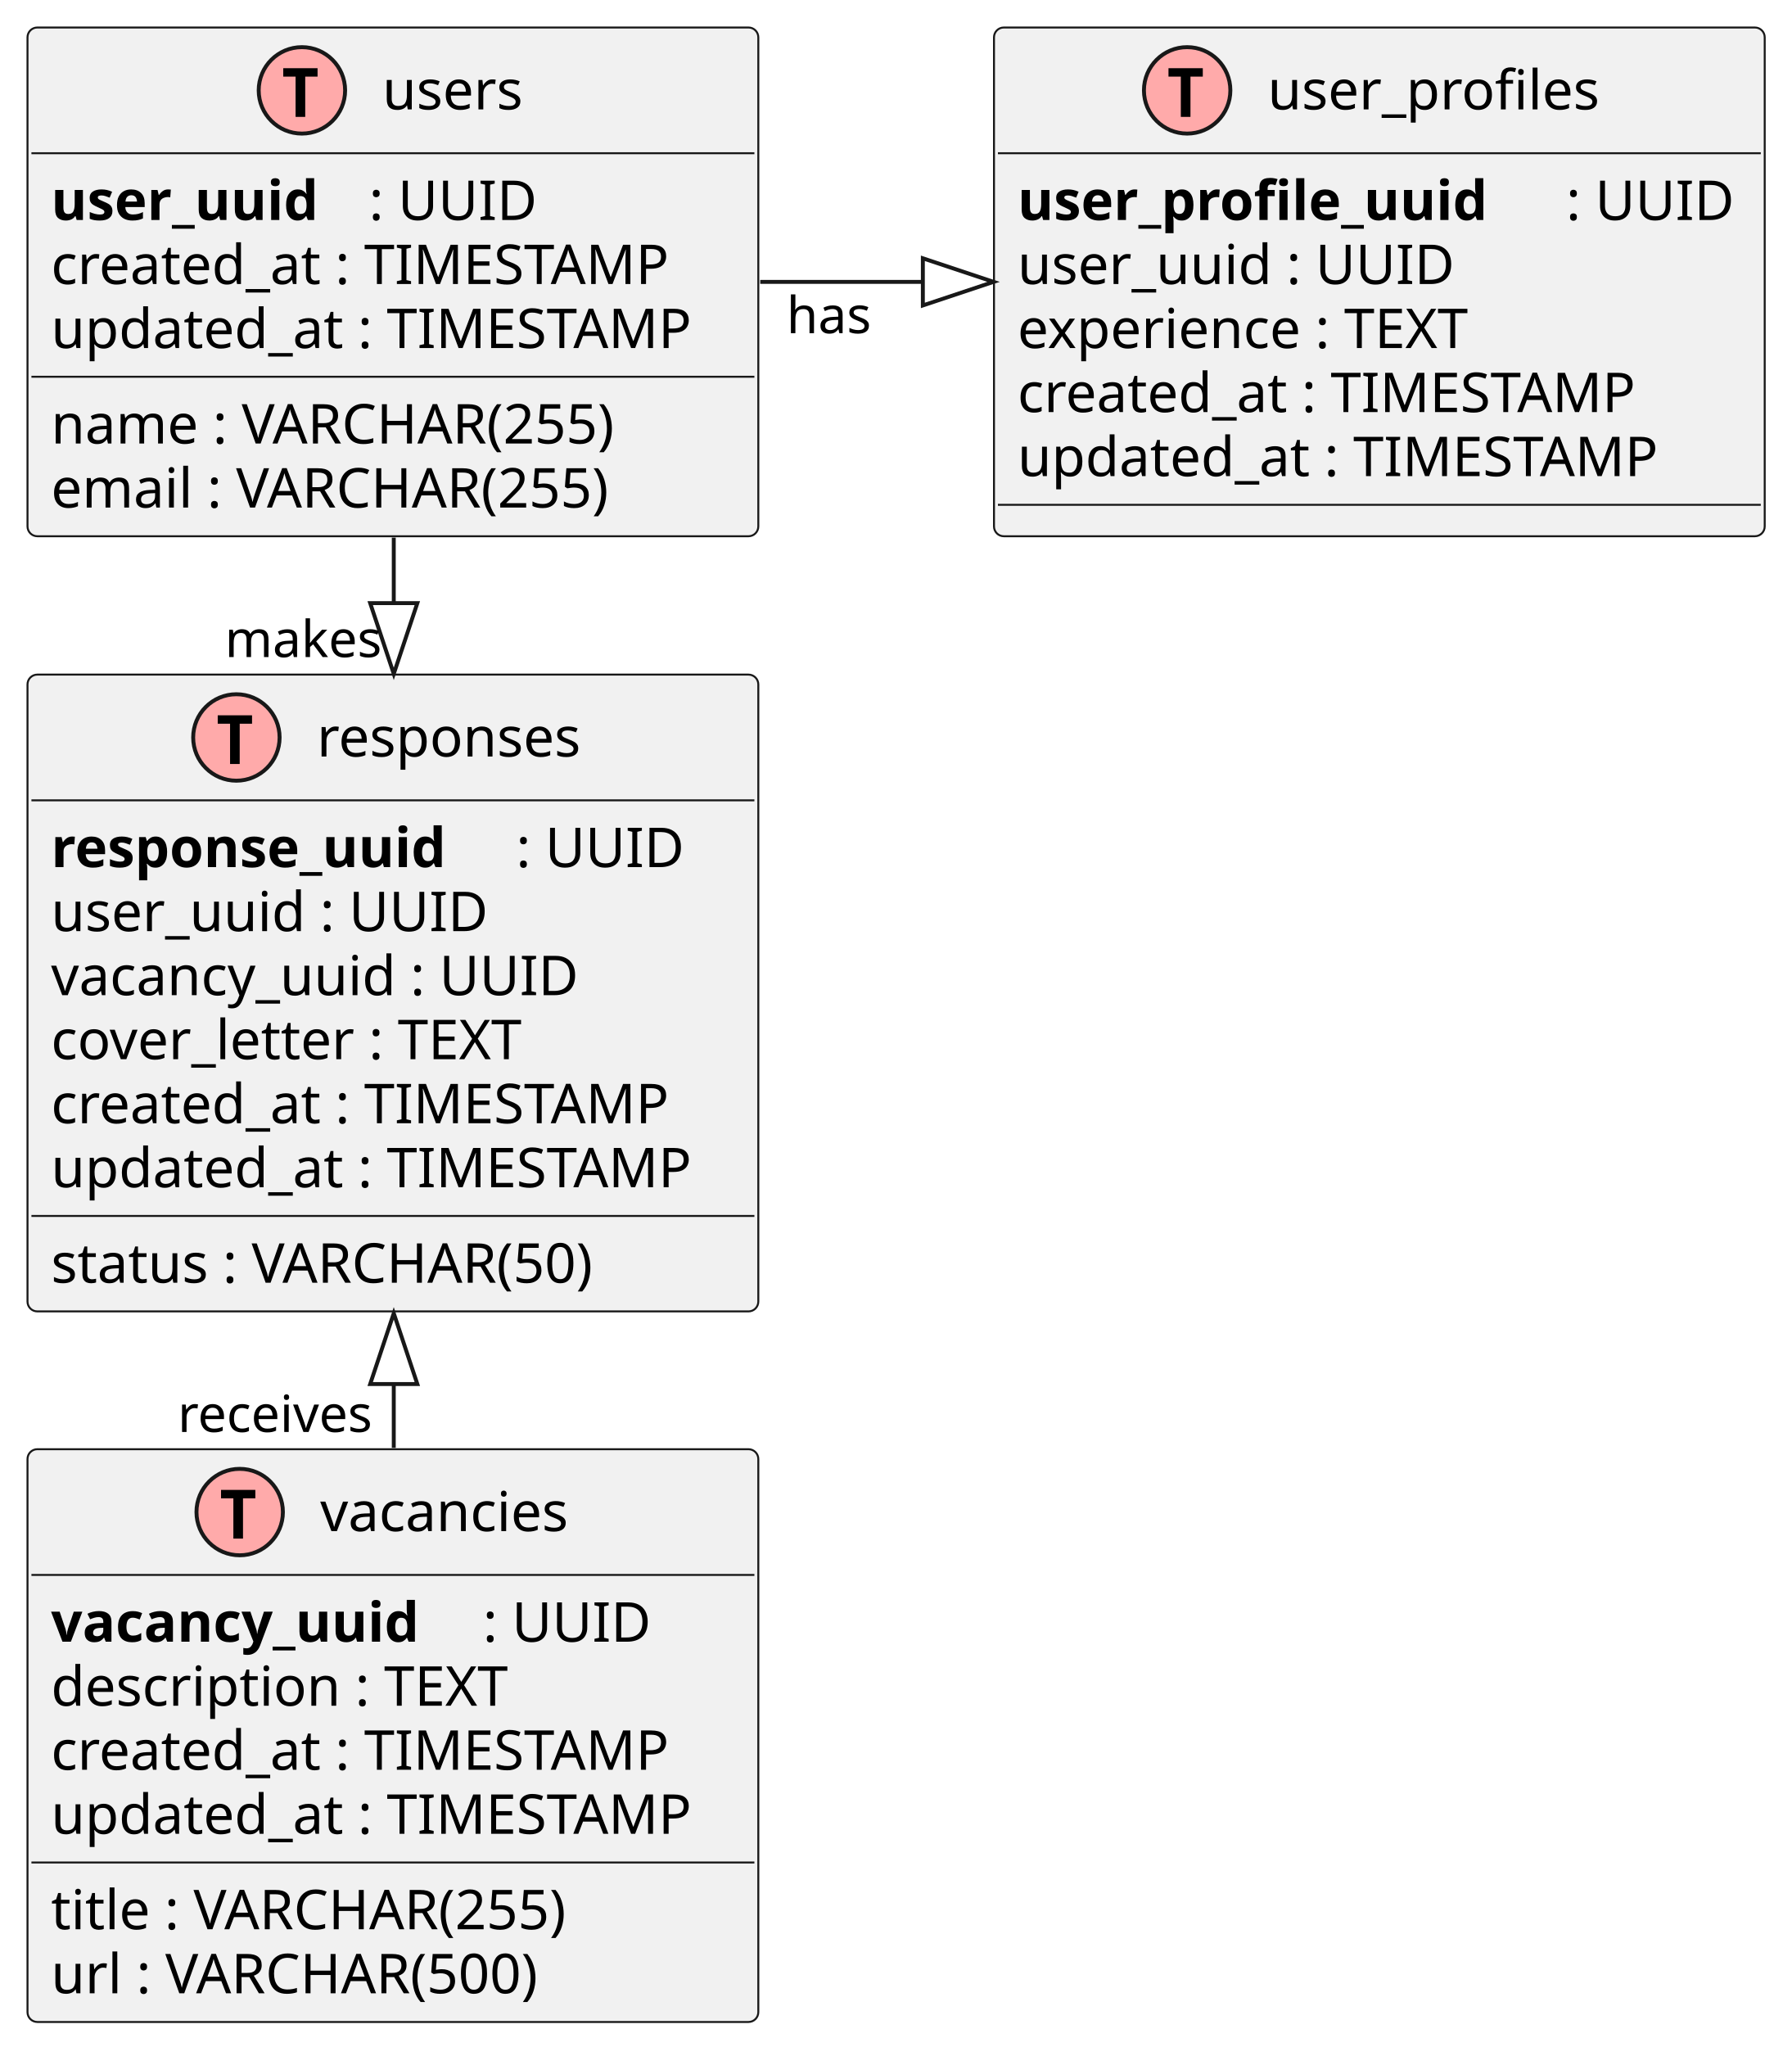
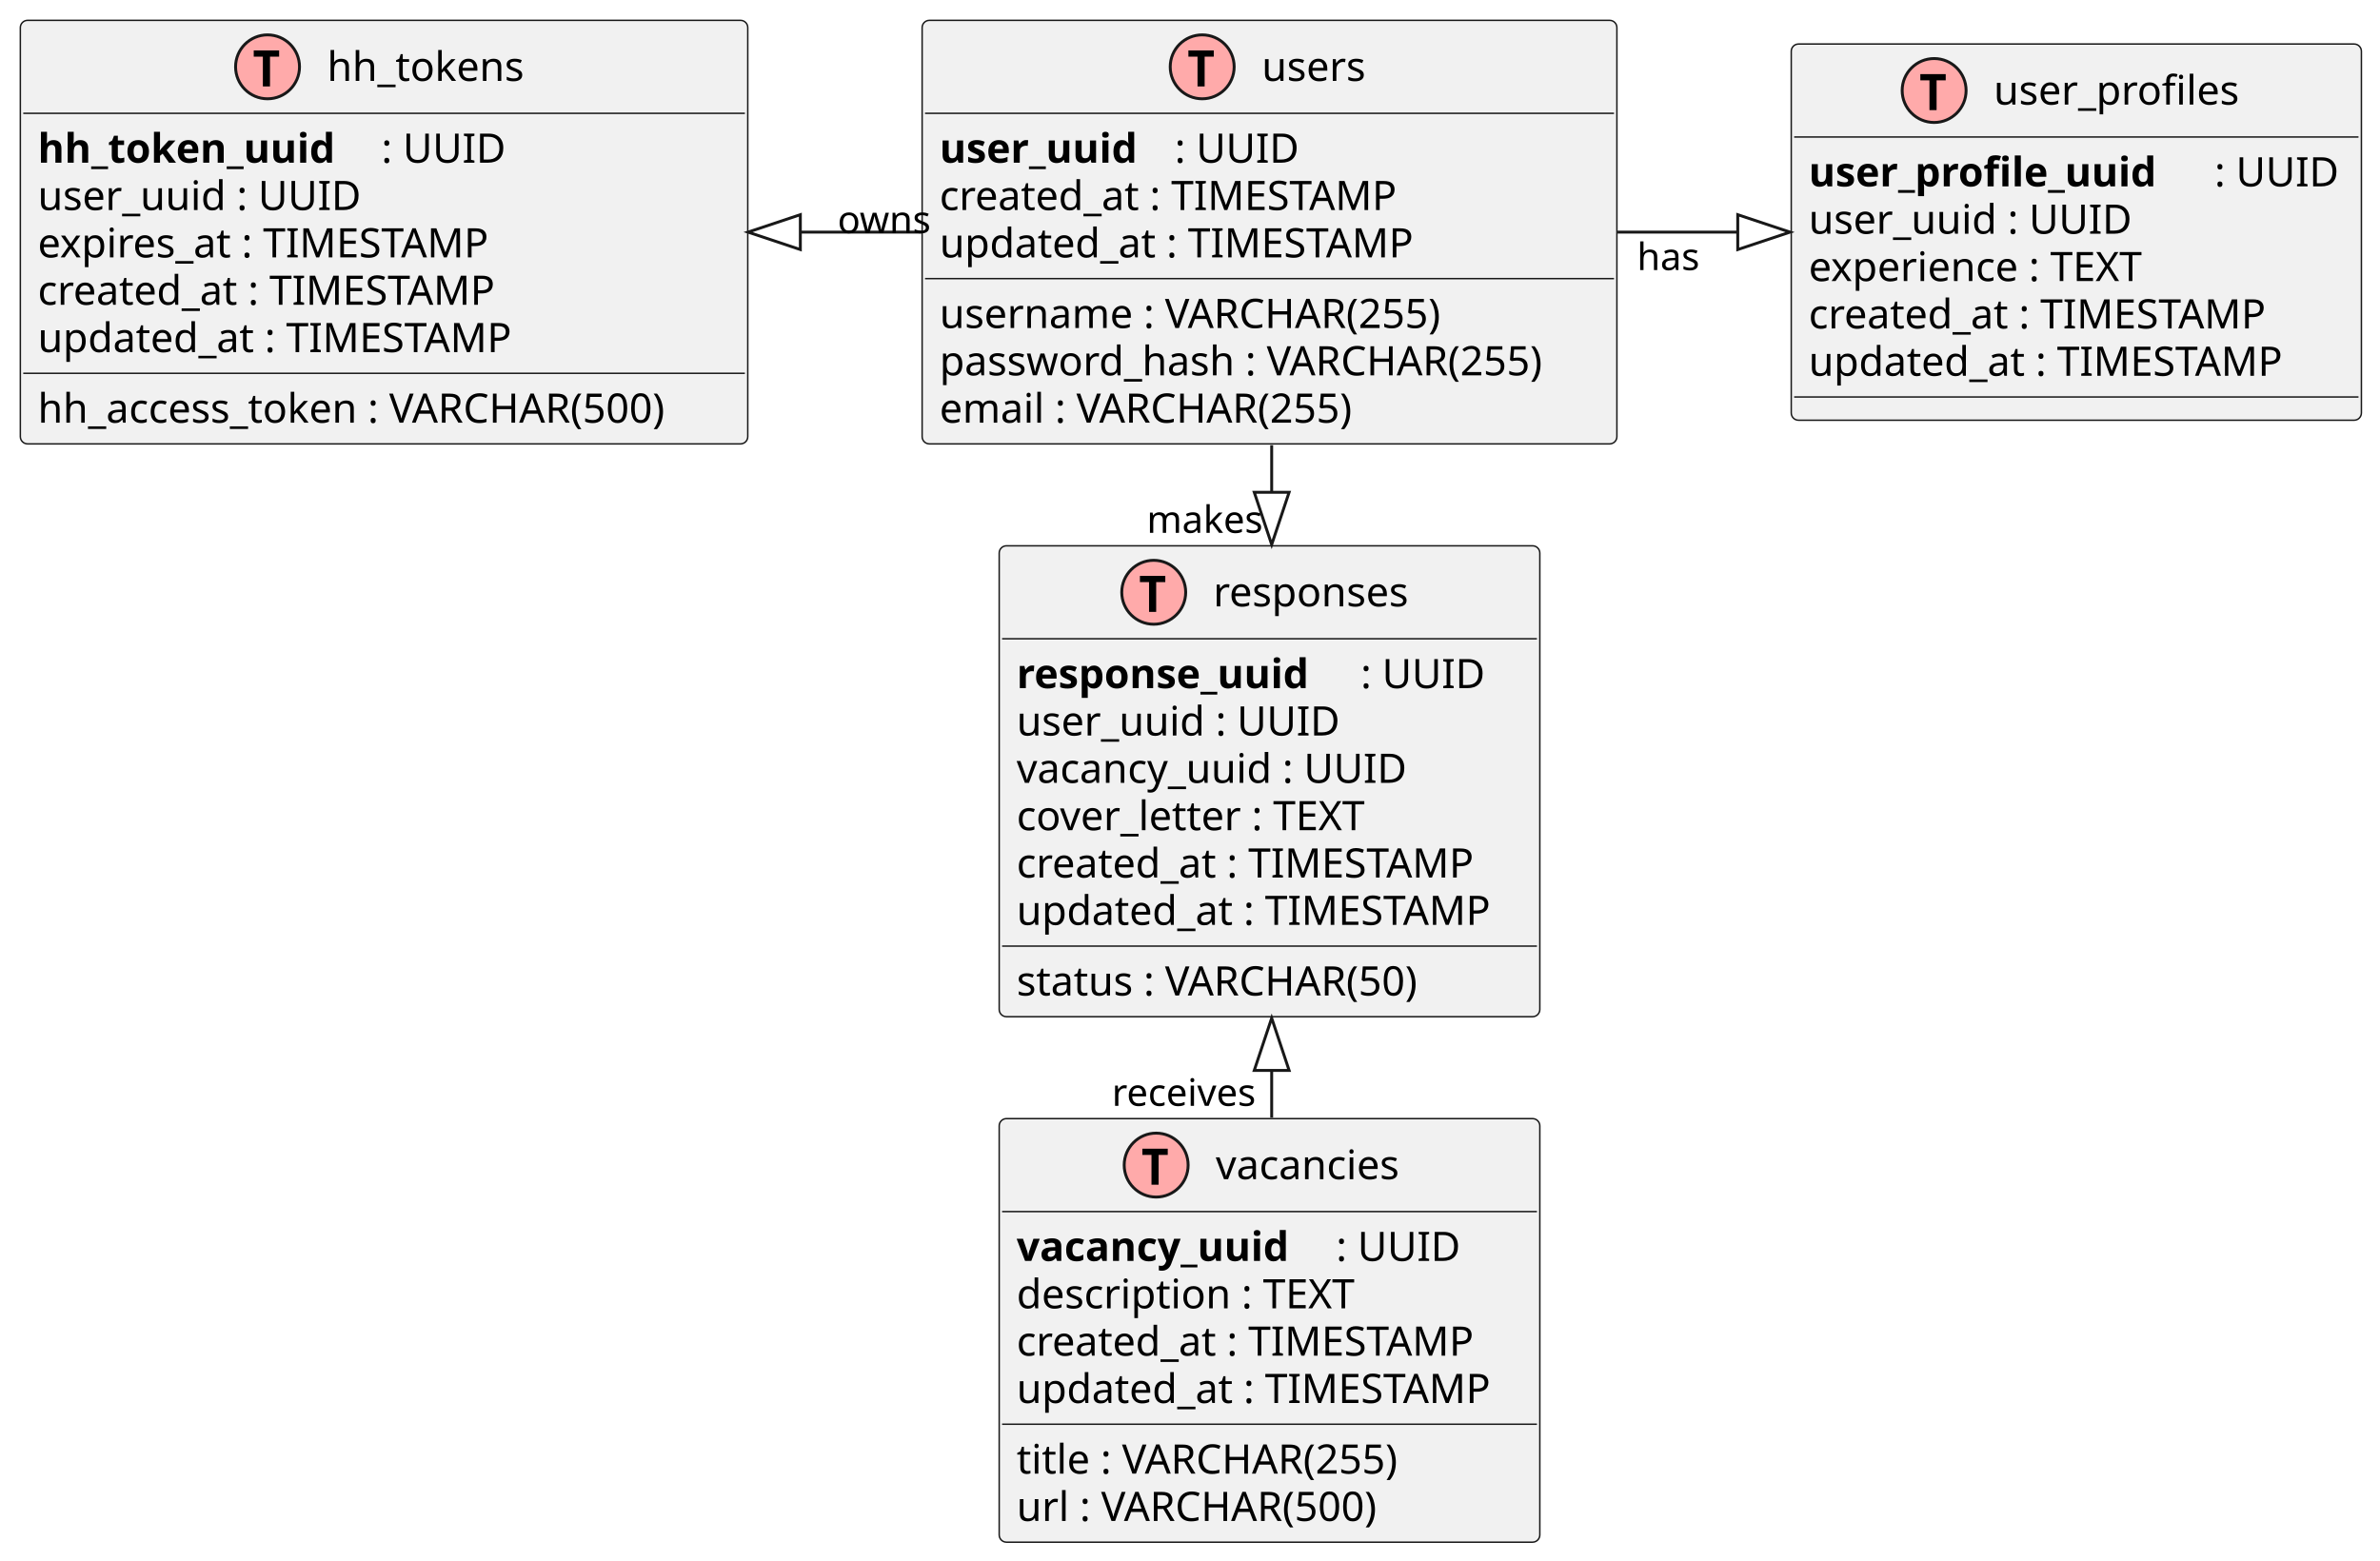
- <svg xmlns="http://www.w3.org/2000/svg" contentStyleType="text/css" data-diagram-type="CLASS" height="521px" preserveAspectRatio="none" style="width:456px;height:521px;background:#FFFFFF;" version="1.1" viewBox="0 0 456 521" width="456px" zoomAndPan="magnify">
+ <svg xmlns="http://www.w3.org/2000/svg" contentStyleType="text/css" data-diagram-type="CLASS" height="537px" preserveAspectRatio="none" style="width:819px;height:537px;background:#FFFFFF;" version="1.1" viewBox="0 0 819 537" width="819px" zoomAndPan="magnify">
  <defs />
  <g>
    <g class="entity" data-entity="users" data-source-line="12" data-uid="ent0002" id="entity_users">
-       <rect fill="#F1F1F1" height="129.484" rx="2.5" ry="2.5" style="stroke:#181818;stroke-width:0.5;" width="186.043" x="7" y="7" />
-       <ellipse cx="76.856" cy="23" fill="#FFAAAA" rx="11" ry="11" style="stroke:#181818;stroke-width:1;" />
-       <path d="M77.7,29.75 L75.247,29.75 L75.247,19.5 L72.106,19.5 L72.106,17.359 L80.841,17.359 L80.841,19.5 L77.7,19.5 L77.7,29.75 Z " fill="#000000" />
-       <text fill="#000000" font-family="sans-serif" font-size="14" lengthAdjust="spacing" textLength="37.83" x="97.356" y="27.847">users</text>
-       <line style="stroke:#181818;stroke-width:0.5;" x1="8" x2="192.043" y1="39" y2="39" />
-       <text fill="#000000" font-family="sans-serif" font-size="14" font-weight="bold" lengthAdjust="spacing" textLength="76.453" x="13" y="55.995">user_uuid</text>
-       <text fill="#000000" font-family="sans-serif" font-size="14" lengthAdjust="spacing" textLength="44.57" x="93.903" y="55.995">: UUID</text>
-       <text fill="#000000" font-family="sans-serif" font-size="14" lengthAdjust="spacing" textLength="169.463" x="13" y="72.292">created_at : TIMESTAMP</text>
-       <text fill="#000000" font-family="sans-serif" font-size="14" lengthAdjust="spacing" textLength="174.043" x="13" y="88.589">updated_at : TIMESTAMP</text>
-       <line style="stroke:#181818;stroke-width:0.5;" x1="8" x2="192.043" y1="95.891" y2="95.891" />
-       <text fill="#000000" font-family="sans-serif" font-size="14" lengthAdjust="spacing" textLength="159.455" x="13" y="112.886">name : VARCHAR(255)</text>
-       <text fill="#000000" font-family="sans-serif" font-size="14" lengthAdjust="spacing" textLength="158.361" x="13" y="129.183">email : VARCHAR(255)</text>
+       <rect fill="#F1F1F1" height="145.781" rx="2.5" ry="2.5" style="stroke:#181818;stroke-width:0.5;" width="239.083" x="317.32" y="7" />
+       <ellipse cx="413.697" cy="23" fill="#FFAAAA" rx="11" ry="11" style="stroke:#181818;stroke-width:1;" />
+       <path d="M414.54,29.75 L412.087,29.75 L412.087,19.5 L408.947,19.5 L408.947,17.359 L417.681,17.359 L417.681,19.5 L414.54,19.5 L414.54,29.75 Z " fill="#000000" />
+       <text fill="#000000" font-family="sans-serif" font-size="14" lengthAdjust="spacing" textLength="37.83" x="434.197" y="27.847">users</text>
+       <line style="stroke:#181818;stroke-width:0.5;" x1="318.32" x2="555.403" y1="39" y2="39" />
+       <text fill="#000000" font-family="sans-serif" font-size="14" font-weight="bold" lengthAdjust="spacing" textLength="76.453" x="323.32" y="55.995">user_uuid</text>
+       <text fill="#000000" font-family="sans-serif" font-size="14" lengthAdjust="spacing" textLength="44.57" x="404.223" y="55.995">: UUID</text>
+       <text fill="#000000" font-family="sans-serif" font-size="14" lengthAdjust="spacing" textLength="169.463" x="323.32" y="72.292">created_at : TIMESTAMP</text>
+       <text fill="#000000" font-family="sans-serif" font-size="14" lengthAdjust="spacing" textLength="174.043" x="323.32" y="88.589">updated_at : TIMESTAMP</text>
+       <line style="stroke:#181818;stroke-width:0.5;" x1="318.32" x2="555.403" y1="95.891" y2="95.891" />
+       <text fill="#000000" font-family="sans-serif" font-size="14" lengthAdjust="spacing" textLength="189.991" x="323.32" y="112.886">username : VARCHAR(255)</text>
+       <text fill="#000000" font-family="sans-serif" font-size="14" lengthAdjust="spacing" textLength="227.083" x="323.32" y="129.183">password_hash : VARCHAR(255)</text>
+       <text fill="#000000" font-family="sans-serif" font-size="14" lengthAdjust="spacing" textLength="158.361" x="323.32" y="145.48">email : VARCHAR(255)</text>
    </g>
-     <g class="entity" data-entity="vacancies" data-source-line="20" data-uid="ent0003" id="entity_vacancies">
-       <rect fill="#F1F1F1" height="145.781" rx="2.5" ry="2.5" style="stroke:#181818;stroke-width:0.5;" width="186.043" x="7" y="368.85" />
-       <ellipse cx="61.018" cy="384.85" fill="#FFAAAA" rx="11" ry="11" style="stroke:#181818;stroke-width:1;" />
-       <path d="M61.861,391.6 L59.408,391.6 L59.408,381.35 L56.268,381.35 L56.268,379.209 L65.002,379.209 L65.002,381.35 L61.861,381.35 L61.861,391.6 Z " fill="#000000" />
-       <text fill="#000000" font-family="sans-serif" font-size="14" lengthAdjust="spacing" textLength="69.508" x="81.518" y="389.697">vacancies</text>
-       <line style="stroke:#181818;stroke-width:0.5;" x1="8" x2="192.043" y1="400.85" y2="400.85" />
-       <text fill="#000000" font-family="sans-serif" font-size="14" font-weight="bold" lengthAdjust="spacing" textLength="105.465" x="13" y="417.845">vacancy_uuid</text>
-       <text fill="#000000" font-family="sans-serif" font-size="14" lengthAdjust="spacing" textLength="44.57" x="122.915" y="417.845">: UUID</text>
-       <text fill="#000000" font-family="sans-serif" font-size="14" lengthAdjust="spacing" textLength="126.998" x="13" y="434.142">description : TEXT</text>
-       <text fill="#000000" font-family="sans-serif" font-size="14" lengthAdjust="spacing" textLength="169.463" x="13" y="450.439">created_at : TIMESTAMP</text>
-       <text fill="#000000" font-family="sans-serif" font-size="14" lengthAdjust="spacing" textLength="174.043" x="13" y="466.736">updated_at : TIMESTAMP</text>
-       <line style="stroke:#181818;stroke-width:0.5;" x1="8" x2="192.043" y1="474.038" y2="474.038" />
-       <text fill="#000000" font-family="sans-serif" font-size="14" lengthAdjust="spacing" textLength="147.123" x="13" y="491.033">title : VARCHAR(255)</text>
-       <text fill="#000000" font-family="sans-serif" font-size="14" lengthAdjust="spacing" textLength="138.27" x="13" y="507.329">url : VARCHAR(500)</text>
+     <g class="entity" data-entity="vacancies" data-source-line="21" data-uid="ent0003" id="entity_vacancies">
+       <rect fill="#F1F1F1" height="145.781" rx="2.5" ry="2.5" style="stroke:#181818;stroke-width:0.5;" width="186.043" x="343.84" y="385" />
+       <ellipse cx="397.858" cy="401" fill="#FFAAAA" rx="11" ry="11" style="stroke:#181818;stroke-width:1;" />
+       <path d="M398.701,407.75 L396.248,407.75 L396.248,397.5 L393.108,397.5 L393.108,395.359 L401.842,395.359 L401.842,397.5 L398.701,397.5 L398.701,407.75 Z " fill="#000000" />
+       <text fill="#000000" font-family="sans-serif" font-size="14" lengthAdjust="spacing" textLength="69.508" x="418.358" y="405.847">vacancies</text>
+       <line style="stroke:#181818;stroke-width:0.5;" x1="344.84" x2="528.883" y1="417" y2="417" />
+       <text fill="#000000" font-family="sans-serif" font-size="14" font-weight="bold" lengthAdjust="spacing" textLength="105.465" x="349.84" y="433.995">vacancy_uuid</text>
+       <text fill="#000000" font-family="sans-serif" font-size="14" lengthAdjust="spacing" textLength="44.57" x="459.755" y="433.995">: UUID</text>
+       <text fill="#000000" font-family="sans-serif" font-size="14" lengthAdjust="spacing" textLength="126.998" x="349.84" y="450.292">description : TEXT</text>
+       <text fill="#000000" font-family="sans-serif" font-size="14" lengthAdjust="spacing" textLength="169.463" x="349.84" y="466.589">created_at : TIMESTAMP</text>
+       <text fill="#000000" font-family="sans-serif" font-size="14" lengthAdjust="spacing" textLength="174.043" x="349.84" y="482.886">updated_at : TIMESTAMP</text>
+       <line style="stroke:#181818;stroke-width:0.5;" x1="344.84" x2="528.883" y1="490.188" y2="490.188" />
+       <text fill="#000000" font-family="sans-serif" font-size="14" lengthAdjust="spacing" textLength="147.123" x="349.84" y="507.183">title : VARCHAR(255)</text>
+       <text fill="#000000" font-family="sans-serif" font-size="14" lengthAdjust="spacing" textLength="138.27" x="349.84" y="523.48">url : VARCHAR(500)</text>
    </g>
-     <g class="entity" data-entity="user_profiles" data-source-line="30" data-uid="ent0004" id="entity_user_profiles">
-       <rect fill="#F1F1F1" height="129.484" rx="2.5" ry="2.5" style="stroke:#181818;stroke-width:0.5;" width="196.201" x="253.04" y="7" />
-       <ellipse cx="302.211" cy="23" fill="#FFAAAA" rx="11" ry="11" style="stroke:#181818;stroke-width:1;" />
-       <path d="M303.055,29.75 L300.601,29.75 L300.601,19.5 L297.461,19.5 L297.461,17.359 L306.195,17.359 L306.195,19.5 L303.055,19.5 L303.055,29.75 Z " fill="#000000" />
-       <text fill="#000000" font-family="sans-serif" font-size="14" lengthAdjust="spacing" textLength="89.359" x="322.711" y="27.847">user_profiles</text>
-       <line style="stroke:#181818;stroke-width:0.5;" x1="254.04" x2="448.241" y1="39" y2="39" />
-       <text fill="#000000" font-family="sans-serif" font-size="14" font-weight="bold" lengthAdjust="spacing" textLength="135.181" x="259.04" y="55.995">user_profile_uuid</text>
-       <text fill="#000000" font-family="sans-serif" font-size="14" lengthAdjust="spacing" textLength="44.57" x="398.671" y="55.995">: UUID</text>
-       <text fill="#000000" font-family="sans-serif" font-size="14" lengthAdjust="spacing" textLength="117.079" x="259.04" y="72.292">user_uuid : UUID</text>
-       <text fill="#000000" font-family="sans-serif" font-size="14" lengthAdjust="spacing" textLength="126.998" x="259.04" y="88.589">experience : TEXT</text>
-       <text fill="#000000" font-family="sans-serif" font-size="14" lengthAdjust="spacing" textLength="169.463" x="259.04" y="104.886">created_at : TIMESTAMP</text>
-       <text fill="#000000" font-family="sans-serif" font-size="14" lengthAdjust="spacing" textLength="174.043" x="259.04" y="121.183">updated_at : TIMESTAMP</text>
-       <line style="stroke:#181818;stroke-width:0.5;" x1="254.04" x2="448.241" y1="128.484" y2="128.484" />
+     <g class="entity" data-entity="user_profiles" data-source-line="31" data-uid="ent0004" id="entity_user_profiles">
+       <rect fill="#F1F1F1" height="129.484" rx="2.5" ry="2.5" style="stroke:#181818;stroke-width:0.5;" width="196.201" x="616.4" y="15.15" />
+       <ellipse cx="665.571" cy="31.15" fill="#FFAAAA" rx="11" ry="11" style="stroke:#181818;stroke-width:1;" />
+       <path d="M666.415,37.9 L663.962,37.9 L663.962,27.65 L660.821,27.65 L660.821,25.509 L669.555,25.509 L669.555,27.65 L666.415,27.65 L666.415,37.9 Z " fill="#000000" />
+       <text fill="#000000" font-family="sans-serif" font-size="14" lengthAdjust="spacing" textLength="89.359" x="686.071" y="35.997">user_profiles</text>
+       <line style="stroke:#181818;stroke-width:0.5;" x1="617.4" x2="811.601" y1="47.15" y2="47.15" />
+       <text fill="#000000" font-family="sans-serif" font-size="14" font-weight="bold" lengthAdjust="spacing" textLength="135.181" x="622.4" y="64.145">user_profile_uuid</text>
+       <text fill="#000000" font-family="sans-serif" font-size="14" lengthAdjust="spacing" textLength="44.57" x="762.031" y="64.145">: UUID</text>
+       <text fill="#000000" font-family="sans-serif" font-size="14" lengthAdjust="spacing" textLength="117.079" x="622.4" y="80.442">user_uuid : UUID</text>
+       <text fill="#000000" font-family="sans-serif" font-size="14" lengthAdjust="spacing" textLength="126.998" x="622.4" y="96.739">experience : TEXT</text>
+       <text fill="#000000" font-family="sans-serif" font-size="14" lengthAdjust="spacing" textLength="169.463" x="622.4" y="113.036">created_at : TIMESTAMP</text>
+       <text fill="#000000" font-family="sans-serif" font-size="14" lengthAdjust="spacing" textLength="174.043" x="622.4" y="129.333">updated_at : TIMESTAMP</text>
+       <line style="stroke:#181818;stroke-width:0.5;" x1="617.4" x2="811.601" y1="136.634" y2="136.634" />
    </g>
-     <g class="entity" data-entity="responses" data-source-line="38" data-uid="ent0005" id="entity_responses">
-       <rect fill="#F1F1F1" height="162.078" rx="2.5" ry="2.5" style="stroke:#181818;stroke-width:0.5;" width="186.043" x="7" y="171.7" />
-       <ellipse cx="60.177" cy="187.7" fill="#FFAAAA" rx="11" ry="11" style="stroke:#181818;stroke-width:1;" />
-       <path d="M61.02,194.45 L58.567,194.45 L58.567,184.2 L55.427,184.2 L55.427,182.059 L64.161,182.059 L64.161,184.2 L61.02,184.2 L61.02,194.45 Z " fill="#000000" />
-       <text fill="#000000" font-family="sans-serif" font-size="14" lengthAdjust="spacing" textLength="71.189" x="80.677" y="192.547">responses</text>
-       <line style="stroke:#181818;stroke-width:0.5;" x1="8" x2="192.043" y1="203.7" y2="203.7" />
-       <text fill="#000000" font-family="sans-serif" font-size="14" font-weight="bold" lengthAdjust="spacing" textLength="113.921" x="13" y="220.695">response_uuid</text>
-       <text fill="#000000" font-family="sans-serif" font-size="14" lengthAdjust="spacing" textLength="44.57" x="131.371" y="220.695">: UUID</text>
-       <text fill="#000000" font-family="sans-serif" font-size="14" lengthAdjust="spacing" textLength="117.079" x="13" y="236.992">user_uuid : UUID</text>
-       <text fill="#000000" font-family="sans-serif" font-size="14" lengthAdjust="spacing" textLength="144.539" x="13" y="253.289">vacancy_uuid : UUID</text>
-       <text fill="#000000" font-family="sans-serif" font-size="14" lengthAdjust="spacing" textLength="132.925" x="13" y="269.586">cover_letter : TEXT</text>
-       <text fill="#000000" font-family="sans-serif" font-size="14" lengthAdjust="spacing" textLength="169.463" x="13" y="285.883">created_at : TIMESTAMP</text>
-       <text fill="#000000" font-family="sans-serif" font-size="14" lengthAdjust="spacing" textLength="174.043" x="13" y="302.18">updated_at : TIMESTAMP</text>
-       <line style="stroke:#181818;stroke-width:0.5;" x1="8" x2="192.043" y1="309.481" y2="309.481" />
-       <text fill="#000000" font-family="sans-serif" font-size="14" lengthAdjust="spacing" textLength="153.863" x="13" y="326.476">status : VARCHAR(50)</text>
+     <g class="entity" data-entity="responses" data-source-line="39" data-uid="ent0005" id="entity_responses">
+       <rect fill="#F1F1F1" height="162.078" rx="2.5" ry="2.5" style="stroke:#181818;stroke-width:0.5;" width="186.043" x="343.84" y="187.85" />
+       <ellipse cx="397.017" cy="203.85" fill="#FFAAAA" rx="11" ry="11" style="stroke:#181818;stroke-width:1;" />
+       <path d="M397.861,210.6 L395.407,210.6 L395.407,200.35 L392.267,200.35 L392.267,198.209 L401.001,198.209 L401.001,200.35 L397.861,200.35 L397.861,210.6 Z " fill="#000000" />
+       <text fill="#000000" font-family="sans-serif" font-size="14" lengthAdjust="spacing" textLength="71.189" x="417.517" y="208.697">responses</text>
+       <line style="stroke:#181818;stroke-width:0.5;" x1="344.84" x2="528.883" y1="219.85" y2="219.85" />
+       <text fill="#000000" font-family="sans-serif" font-size="14" font-weight="bold" lengthAdjust="spacing" textLength="113.921" x="349.84" y="236.845">response_uuid</text>
+       <text fill="#000000" font-family="sans-serif" font-size="14" lengthAdjust="spacing" textLength="44.57" x="468.211" y="236.845">: UUID</text>
+       <text fill="#000000" font-family="sans-serif" font-size="14" lengthAdjust="spacing" textLength="117.079" x="349.84" y="253.142">user_uuid : UUID</text>
+       <text fill="#000000" font-family="sans-serif" font-size="14" lengthAdjust="spacing" textLength="144.539" x="349.84" y="269.439">vacancy_uuid : UUID</text>
+       <text fill="#000000" font-family="sans-serif" font-size="14" lengthAdjust="spacing" textLength="132.925" x="349.84" y="285.736">cover_letter : TEXT</text>
+       <text fill="#000000" font-family="sans-serif" font-size="14" lengthAdjust="spacing" textLength="169.463" x="349.84" y="302.033">created_at : TIMESTAMP</text>
+       <text fill="#000000" font-family="sans-serif" font-size="14" lengthAdjust="spacing" textLength="174.043" x="349.84" y="318.329">updated_at : TIMESTAMP</text>
+       <line style="stroke:#181818;stroke-width:0.5;" x1="344.84" x2="528.883" y1="325.631" y2="325.631" />
+       <text fill="#000000" font-family="sans-serif" font-size="14" lengthAdjust="spacing" textLength="153.863" x="349.84" y="342.626">status : VARCHAR(50)</text>
    </g>
-     <g class="link" data-entity-1="users" data-entity-2="user_profiles" data-source-line="49" data-uid="lnk6" id="link_users_user_profiles">
-       <path codeLine="49" d="M193.53,71.74 C212.91,71.74 215.39,71.74 234.93,71.74" fill="none" id="users-to-user_profiles" style="stroke:#181818;stroke-width:1;" />
-       <polygon fill="none" points="252.93,71.74,234.93,65.74,234.93,77.74,252.93,71.74" style="stroke:#181818;stroke-width:1;" />
-       <text fill="#000000" font-family="sans-serif" font-size="13" lengthAdjust="spacing" textLength="22.979" x="200.23" y="84.807">has</text>
+     <g class="entity" data-entity="hh_tokens" data-source-line="49" data-uid="ent0006" id="entity_hh_tokens">
+       <rect fill="#F1F1F1" height="145.781" rx="2.5" ry="2.5" style="stroke:#181818;stroke-width:0.5;" width="250.321" x="7" y="7" />
+       <ellipse cx="92.066" cy="23" fill="#FFAAAA" rx="11" ry="11" style="stroke:#181818;stroke-width:1;" />
+       <path d="M92.91,29.75 L90.457,29.75 L90.457,19.5 L87.316,19.5 L87.316,17.359 L96.051,17.359 L96.051,19.5 L92.91,19.5 L92.91,29.75 Z " fill="#000000" />
+       <text fill="#000000" font-family="sans-serif" font-size="14" lengthAdjust="spacing" textLength="71.689" x="112.566" y="27.847">hh_tokens</text>
+       <line style="stroke:#181818;stroke-width:0.5;" x1="8" x2="256.321" y1="39" y2="39" />
+       <text fill="#000000" font-family="sans-serif" font-size="14" font-weight="bold" lengthAdjust="spacing" textLength="113.77" x="13" y="55.995">hh_token_uuid</text>
+       <text fill="#000000" font-family="sans-serif" font-size="14" lengthAdjust="spacing" textLength="44.57" x="131.221" y="55.995">: UUID</text>
+       <text fill="#000000" font-family="sans-serif" font-size="14" lengthAdjust="spacing" textLength="117.079" x="13" y="72.292">user_uuid : UUID</text>
+       <text fill="#000000" font-family="sans-serif" font-size="14" lengthAdjust="spacing" textLength="167.166" x="13" y="88.589">expires_at : TIMESTAMP</text>
+       <text fill="#000000" font-family="sans-serif" font-size="14" lengthAdjust="spacing" textLength="169.463" x="13" y="104.886">created_at : TIMESTAMP</text>
+       <text fill="#000000" font-family="sans-serif" font-size="14" lengthAdjust="spacing" textLength="174.043" x="13" y="121.183">updated_at : TIMESTAMP</text>
+       <line style="stroke:#181818;stroke-width:0.5;" x1="8" x2="256.321" y1="128.484" y2="128.484" />
+       <text fill="#000000" font-family="sans-serif" font-size="14" lengthAdjust="spacing" textLength="238.321" x="13" y="145.48">hh_access_token : VARCHAR(500)</text>
    </g>
-     <g class="link" data-entity-1="users" data-entity-2="responses" data-source-line="50" data-uid="lnk7" id="link_users_responses">
-       <path codeLine="50" d="M100.24,136.83 C100.24,148.08 100.24,141.9 100.24,153.51" fill="none" id="users-to-responses" style="stroke:#181818;stroke-width:1;" />
-       <polygon fill="none" points="100.24,171.51,106.24,153.51,94.24,153.51,100.24,171.51" style="stroke:#181818;stroke-width:1;" />
-       <text fill="#000000" font-family="sans-serif" font-size="13" lengthAdjust="spacing" textLength="42.929" x="57.24" y="167.237">makes</text>
+     <g class="link" data-entity-1="users" data-entity-2="user_profiles" data-source-line="59" data-uid="lnk7" id="link_users_user_profiles">
+       <path codeLine="59" d="M556.62,79.89 C576.44,79.89 578.78,79.89 597.99,79.89" fill="none" id="users-to-user_profiles" style="stroke:#181818;stroke-width:1;" />
+       <polygon fill="none" points="615.99,79.89,597.99,73.89,597.99,85.89,615.99,79.89" style="stroke:#181818;stroke-width:1;" />
+       <text fill="#000000" font-family="sans-serif" font-size="13" lengthAdjust="spacing" textLength="22.979" x="563.31" y="92.957">has</text>
    </g>
-     <g class="link" data-entity-1="responses" data-entity-2="vacancies" data-source-line="51" data-uid="lnk9" id="link_responses_vacancies">
-       <path codeLine="51" d="M100.24,352.26 C100.24,363.65 100.24,357.3 100.24,368.52" fill="none" id="responses-backto-vacancies" style="stroke:#181818;stroke-width:1;" />
-       <polygon fill="none" points="100.24,334.26,94.24,352.26,106.24,352.26,100.24,334.26" style="stroke:#181818;stroke-width:1;" />
-       <text fill="#000000" font-family="sans-serif" font-size="13" lengthAdjust="spacing" textLength="54.565" x="45.24" y="364.457">receives</text>
+     <g class="link" data-entity-1="users" data-entity-2="responses" data-source-line="60" data-uid="lnk8" id="link_users_responses">
+       <path codeLine="60" d="M437.61,153.23 C437.61,164.44 437.61,158.06 437.61,169.43" fill="none" id="users-to-responses" style="stroke:#181818;stroke-width:1;" />
+       <polygon fill="none" points="437.61,187.43,443.61,169.43,431.61,169.43,437.61,187.43" style="stroke:#181818;stroke-width:1;" />
+       <text fill="#000000" font-family="sans-serif" font-size="13" lengthAdjust="spacing" textLength="42.929" x="394.61" y="183.397">makes</text>
+     </g>
+     <g class="link" data-entity-1="responses" data-entity-2="vacancies" data-source-line="61" data-uid="lnk10" id="link_responses_vacancies">
+       <path codeLine="61" d="M437.61,368.41 C437.61,379.8 437.61,373.45 437.61,384.67" fill="none" id="responses-backto-vacancies" style="stroke:#181818;stroke-width:1;" />
+       <polygon fill="none" points="437.61,350.41,431.61,368.41,443.61,368.41,437.61,350.41" style="stroke:#181818;stroke-width:1;" />
+       <text fill="#000000" font-family="sans-serif" font-size="13" lengthAdjust="spacing" textLength="54.565" x="382.61" y="380.607">receives</text>
+     </g>
+     <g class="link" data-entity-1="hh_tokens" data-entity-2="users" data-source-line="62" data-uid="lnk12" id="link_hh_tokens_users">
+       <path codeLine="62" d="M275.41,79.89 C295.11,79.89 297.43,79.89 317,79.89" fill="none" id="hh_tokens-backto-users" style="stroke:#181818;stroke-width:1;" />
+       <polygon fill="none" points="257.41,79.89,275.41,85.89,275.41,73.89,257.41,79.89" style="stroke:#181818;stroke-width:1;" />
+       <text fill="#000000" font-family="sans-serif" font-size="13" lengthAdjust="spacing" textLength="33.598" x="288.21" y="80.207">owns</text>
    </g>
  </g>
</svg>
